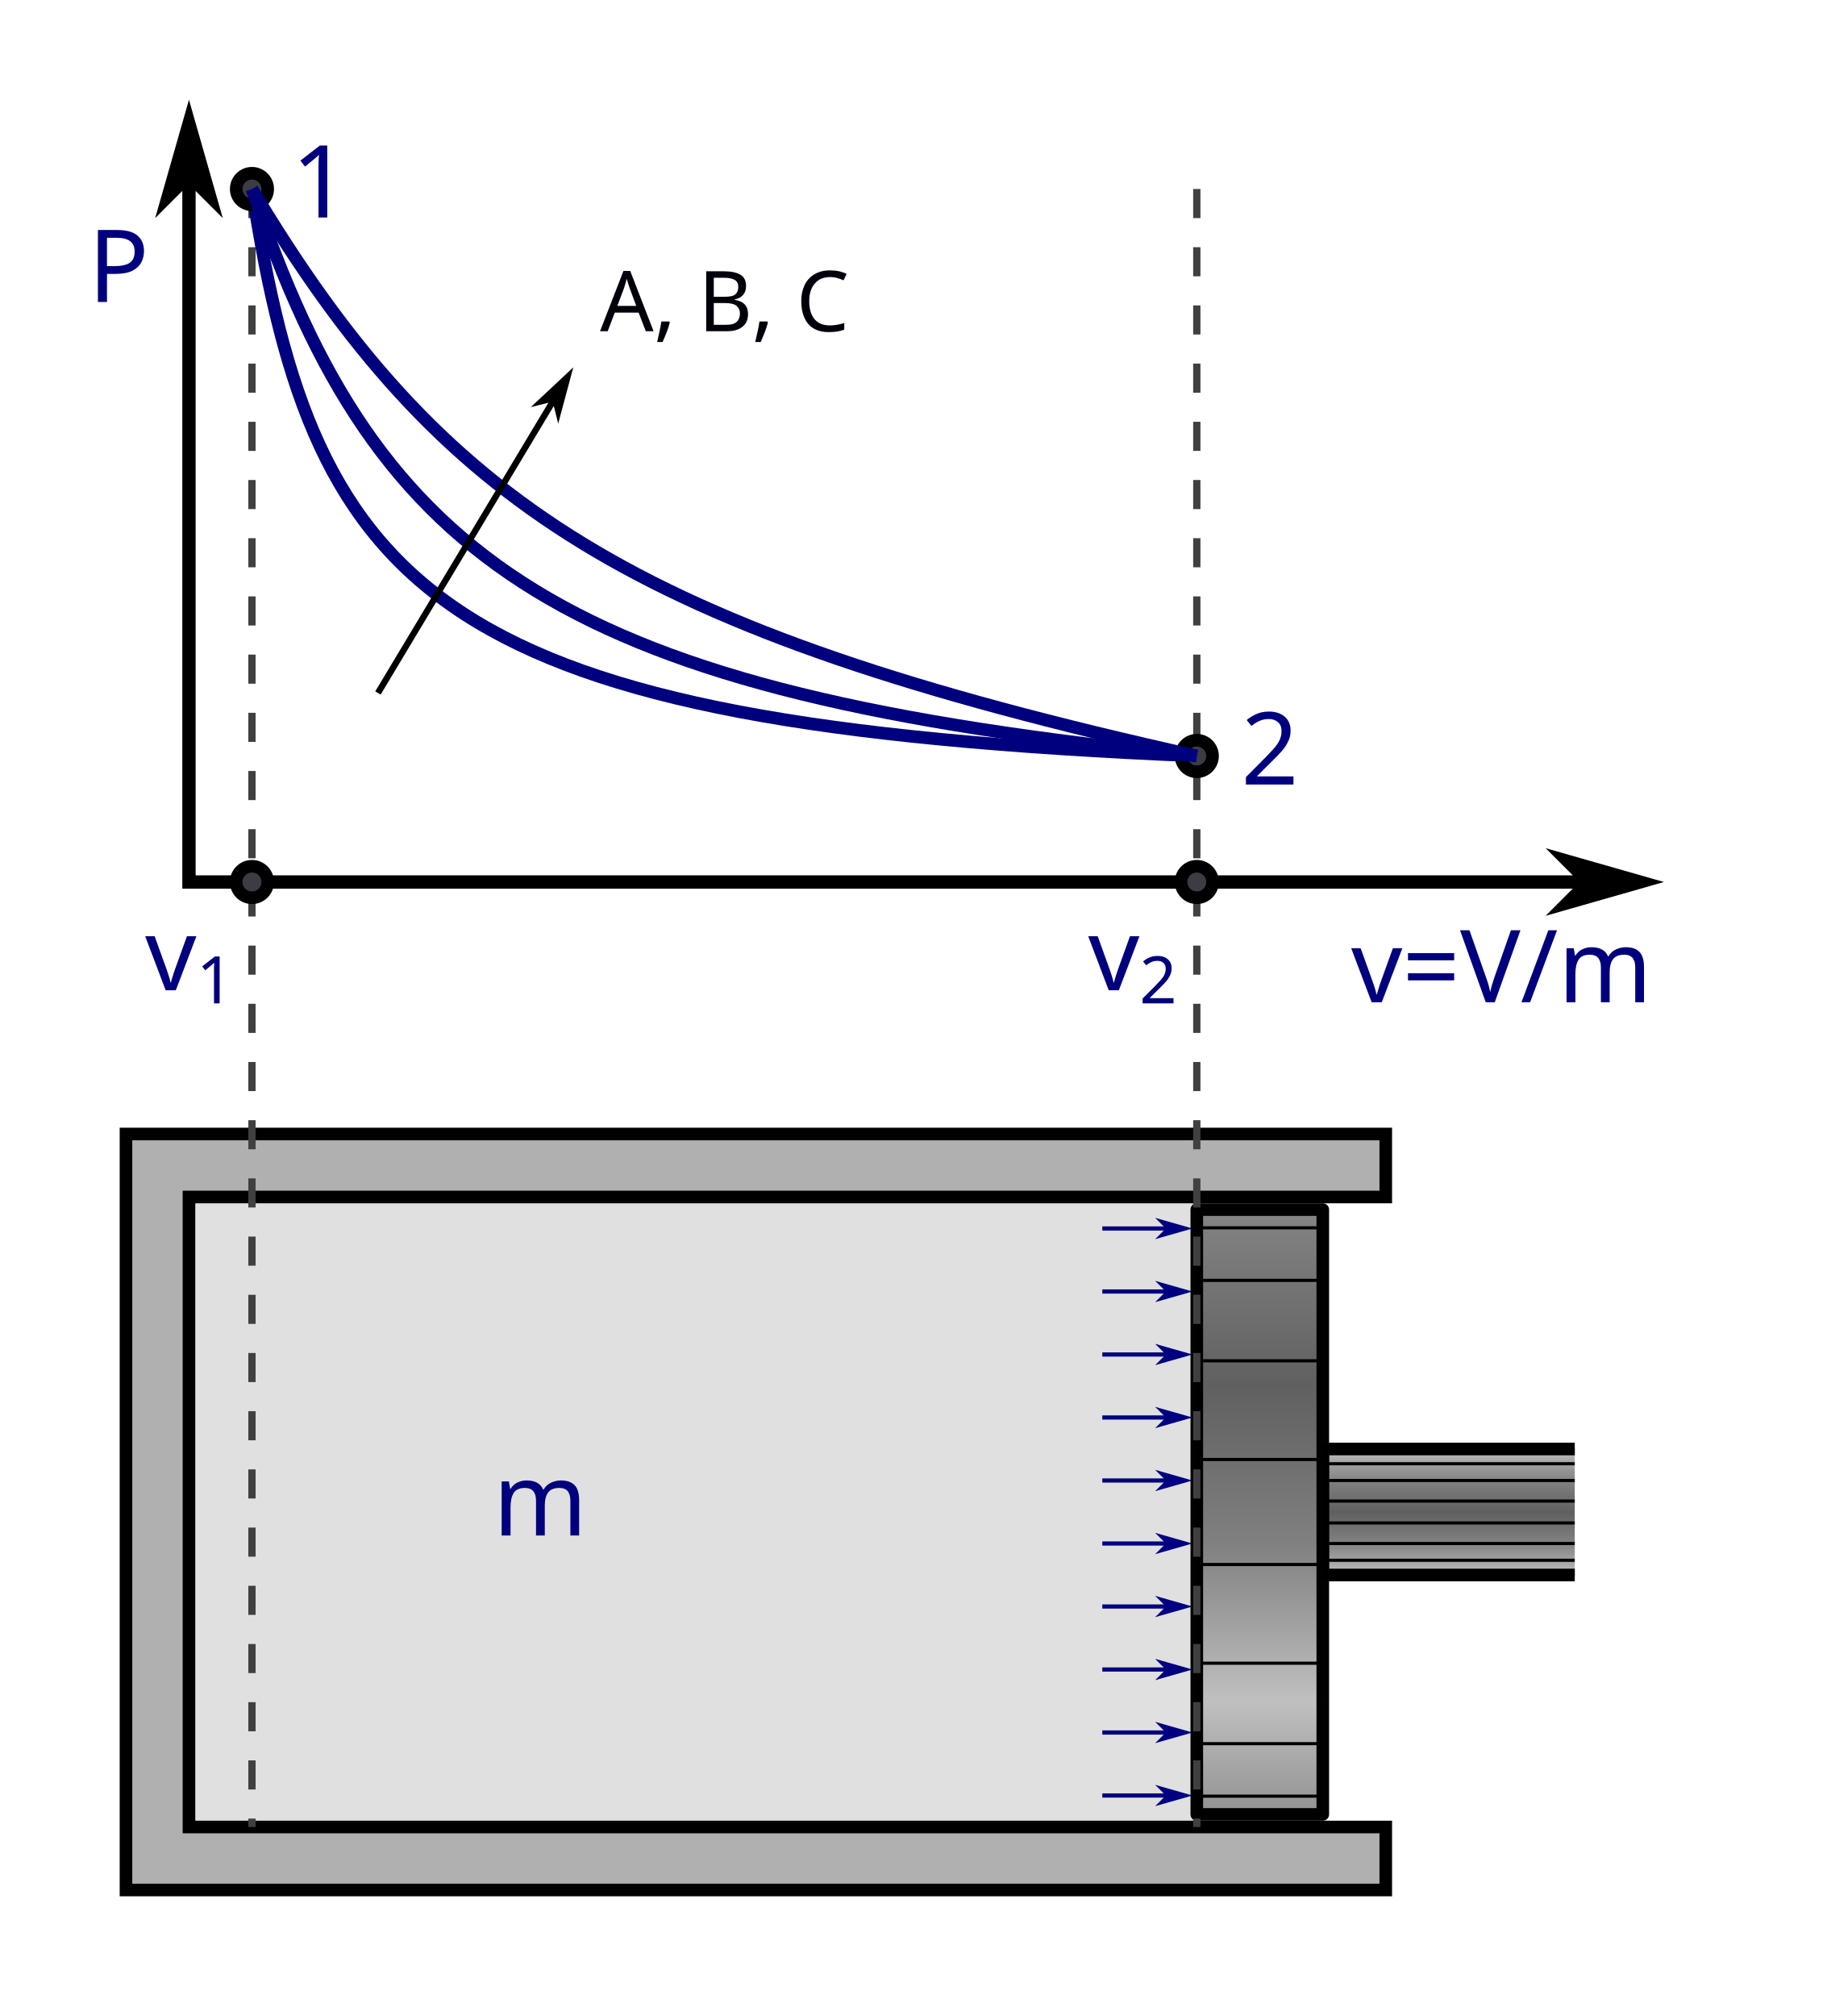
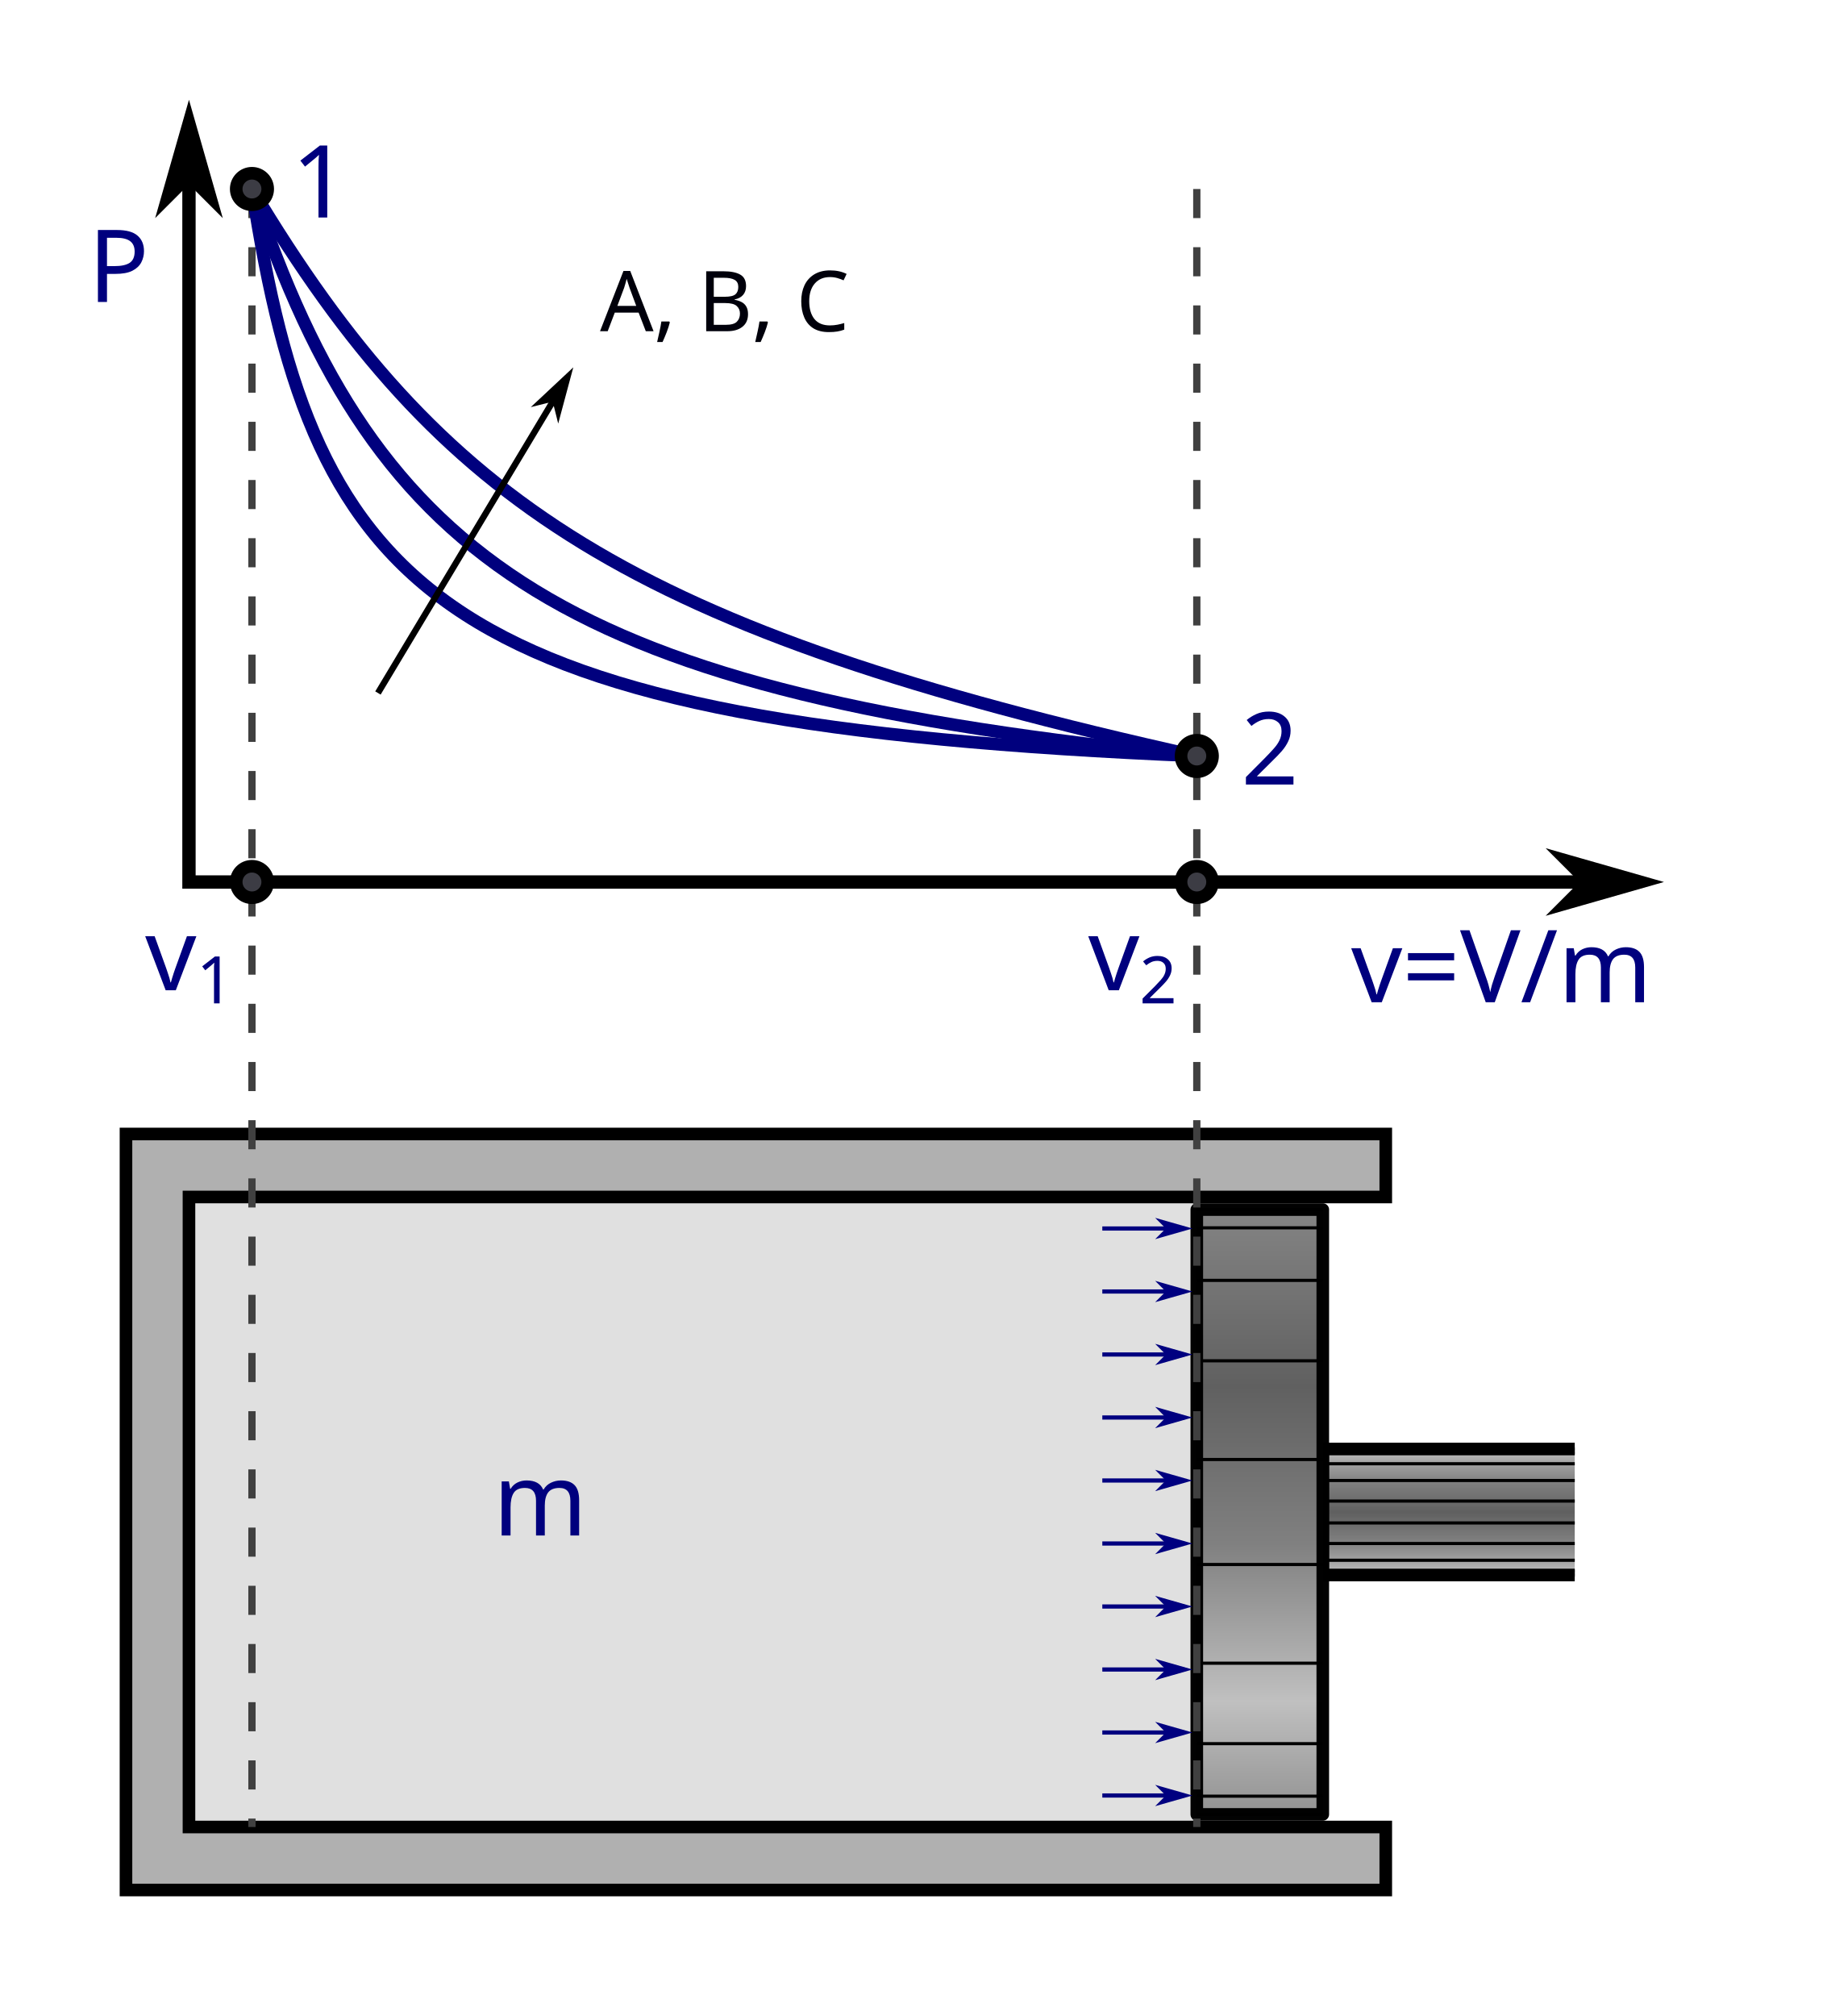
<svg xmlns="http://www.w3.org/2000/svg" xmlns:xlink="http://www.w3.org/1999/xlink" width="290" height="320" viewBox="0 0 290 320" version="1.1" id="svg1097">
  <defs id="defs1091">
    <marker orient="auto" refY="0.0" refX="0.0" id="Arrow1Mend" style="overflow:visible;">
      <path id="path4843" d="M 0.0,0.0 L 5.0,-5.0 L -12.5,0.0 L 5.0,5.0 L 0.0,0.0 z " style="fill-rule:evenodd;stroke:#000000;stroke-width:1pt;stroke-opacity:1;fill:#000000;fill-opacity:1" transform="scale(0.4) rotate(180) translate(10,0)" />
    </marker>
    <linearGradient xlink:href="#HCyl-03-020" id="linearGradient5198" gradientUnits="userSpaceOnUse" gradientTransform="matrix(2,0,0,1,90.00004,1080)" x1="470" y1="-1035.917" x2="470" y2="-1025.917" spreadMethod="reflect" />
    <linearGradient id="HCyl-03-020">
      <stop id="stop3786" offset="0" style="stop-color:#606060;stop-opacity:1;" />
      <stop style="stop-color:#808080;stop-opacity:0.987" offset="0.5" id="stop3788" />
      <stop id="stop3790" offset="1" style="stop-color:#c0c0c0;stop-opacity:1" />
    </linearGradient>
    <linearGradient gradientTransform="translate(-1079.998,-550)" xlink:href="#VerticalCylinder040" id="linearGradient27921-2" gradientUnits="userSpaceOnUse" x1="80" y1="568.25" x2="70" y2="568.25" spreadMethod="reflect" />
    <linearGradient id="VerticalCylinder040">
      <stop style="stop-color:#b0b0b0;stop-opacity:1;" offset="0" id="stop19203" />
      <stop id="stop19211" offset="0.5" style="stop-color:#bababa;stop-opacity:1" />
      <stop style="stop-color:#d0d0d0;stop-opacity:1" offset="1" id="stop19205" />
    </linearGradient>
    <linearGradient gradientTransform="translate(-1079.998,-550)" xlink:href="#VerticalCylinder040" id="linearGradient27929-5" x1="55.38" y1="577.3" x2="30" y2="563.25" gradientUnits="userSpaceOnUse" spreadMethod="reflect" />
    <linearGradient gradientTransform="translate(-1079.998,-550)" xlink:href="#HCyl-03-100" id="linearGradient3664-0" gradientUnits="userSpaceOnUse" x1="80" y1="528.25" x2="30" y2="528.25" spreadMethod="reflect" />
    <linearGradient id="HCyl-03-100">
      <stop style="stop-color:#606060;stop-opacity:1" offset="0" id="stop3626" />
      <stop id="stop3634" offset="0.5" style="stop-color:#808080;stop-opacity:1" />
      <stop style="stop-color:#c0c0c0;stop-opacity:1" offset="1" id="stop3628" />
    </linearGradient>
    <marker orient="auto" refY="0" refX="0" id="Arrow1MendG-0-3-6-1-8" style="overflow:visible">
      <path id="path5557-65-8-40-5-7" d="M 0,0 5,-5 -12.5,0 5,5 Z" style="fill:#000080;fill-rule:evenodd;stroke:#000080;stroke-width:1pt" transform="matrix(-0.4,0,0,-0.4,-4,0)" />
    </marker>
    <marker orient="auto" refY="0" refX="0" id="Arrow1MendG-0-3-3-3-6" style="overflow:visible">
      <path id="path5557-65-8-1-2-1" d="M 0,0 5,-5 -12.5,0 5,5 Z" style="fill:#000080;fill-rule:evenodd;stroke:#000080;stroke-width:1pt" transform="matrix(-0.4,0,0,-0.4,-4,0)" />
    </marker>
    <marker orient="auto" refY="0" refX="0" id="Arrow1MendG-0-3-9-0-6-6" style="overflow:visible">
      <path id="path5557-65-8-6-1-2" d="M 0,0 5,-5 -12.5,0 5,5 Z" style="fill:#000080;fill-rule:evenodd;stroke:#000080;stroke-width:1pt" transform="matrix(-0.4,0,0,-0.4,-4,0)" />
    </marker>
    <marker orient="auto" refY="0" refX="0" id="Arrow1MendG-0-3-33-2-6" style="overflow:visible">
      <path id="path5557-65-8-3-7-0" d="M 0,0 5,-5 -12.5,0 5,5 Z" style="fill:#000080;fill-rule:evenodd;stroke:#000080;stroke-width:1pt" transform="matrix(-0.4,0,0,-0.4,-4,0)" />
    </marker>
    <marker orient="auto" refY="0" refX="0" id="Arrow1MendG-0-3-0-6-9" style="overflow:visible">
      <path id="path5557-65-8-4-0-3" d="M 0,0 5,-5 -12.5,0 5,5 Z" style="fill:#000080;fill-rule:evenodd;stroke:#000080;stroke-width:1pt" transform="matrix(-0.4,0,0,-0.4,-4,0)" />
    </marker>
    <marker orient="auto" refY="0" refX="0" id="Arrow1MendG-0-3-8-9-7" style="overflow:visible">
      <path id="path5557-65-8-9-9-0" d="M 0,0 5,-5 -12.5,0 5,5 Z" style="fill:#000080;fill-rule:evenodd;stroke:#000080;stroke-width:1pt" transform="matrix(-0.4,0,0,-0.4,-4,0)" />
    </marker>
    <marker orient="auto" refY="0" refX="0" id="Arrow1MendG-0-3-7-8-1" style="overflow:visible">
      <path id="path5557-65-8-64-2-2" d="M 0,0 5,-5 -12.5,0 5,5 Z" style="fill:#000080;fill-rule:evenodd;stroke:#000080;stroke-width:1pt" transform="matrix(-0.4,0,0,-0.4,-4,0)" />
    </marker>
    <marker orient="auto" refY="0" refX="0" id="Arrow1MendG-0-3-03-7-2" style="overflow:visible">
      <path id="path5557-65-8-0-2-9" d="M 0,0 5,-5 -12.5,0 5,5 Z" style="fill:#000080;fill-rule:evenodd;stroke:#000080;stroke-width:1pt" transform="matrix(-0.4,0,0,-0.4,-4,0)" />
    </marker>
    <marker orient="auto" refY="0" refX="0" id="Arrow1MendG-0-3-2-9-5" style="overflow:visible">
      <path id="path5557-65-8-5-8-6" d="M 0,0 5,-5 -12.5,0 5,5 Z" style="fill:#000080;fill-rule:evenodd;stroke:#000080;stroke-width:1pt" transform="matrix(-0.4,0,0,-0.4,-4,0)" />
    </marker>
    <marker orient="auto" refY="0" refX="0" id="Arrow1MendG-0-3-5-5-5" style="overflow:visible">
      <path id="path5557-65-8-94-6-3" d="M 0,0 5,-5 -12.5,0 5,5 Z" style="fill:#000080;fill-rule:evenodd;stroke:#000080;stroke-width:1pt" transform="matrix(-0.4,0,0,-0.4,-4,0)" />
    </marker>
    <marker orient="auto" refY="0" refX="0" id="Arrow1Mstart" style="overflow:visible">
      <path id="path5266" d="M 0,0 5,-5 -12.5,0 5,5 Z" style="fill:#000000;fill-opacity:1;fill-rule:evenodd;stroke:#000000;stroke-width:1pt;stroke-opacity:1" transform="matrix(0.4,0,0,0.4,4,0)" />
    </marker>
    <marker orient="auto" refY="0" refX="0" id="marker5523" style="overflow:visible">
      <path id="path5269" d="M 0,0 5,-5 -12.5,0 5,5 Z" style="fill:#000000;fill-opacity:1;fill-rule:evenodd;stroke:#000000;stroke-width:1pt;stroke-opacity:1" transform="matrix(-0.4,0,0,-0.4,-4,0)" />
    </marker>
    <marker orient="auto" refY="0" refX="0" id="Arrow1MendG-0-5-91-9" style="overflow:visible">
      <path id="path5557-65-6-0-0" d="M 0,0 5,-5 -12.5,0 5,5 Z" style="fill:#000080;fill-rule:evenodd;stroke:#000080;stroke-width:1pt" transform="matrix(-0.4,0,0,-0.4,-4,0)" />
    </marker>
    <marker orient="auto" refY="0" refX="0" id="Arrow1MendG-0-9-1-9" style="overflow:visible">
      <path id="path5557-65-7-4-3" d="M 0,0 5,-5 -12.5,0 5,5 Z" style="fill:#000080;fill-rule:evenodd;stroke:#000080;stroke-width:1pt" transform="matrix(-0.4,0,0,-0.4,-4,0)" />
    </marker>
    <linearGradient xlink:href="#VerticalCylinder040" id="linearGradient10399" gradientUnits="userSpaceOnUse" gradientTransform="translate(-1079.998,-550)" x1="80" y1="568.25" x2="70" y2="568.25" spreadMethod="reflect" />
    <linearGradient xlink:href="#VerticalCylinder040" id="linearGradient10401" gradientUnits="userSpaceOnUse" gradientTransform="translate(-1079.998,-550)" x1="80" y1="568.25" x2="70" y2="568.25" spreadMethod="reflect" />
    <linearGradient xlink:href="#VerticalCylinder040" id="linearGradient10403" gradientUnits="userSpaceOnUse" gradientTransform="translate(-1079.998,-550)" x1="80" y1="568.25" x2="70" y2="568.25" spreadMethod="reflect" />
    <linearGradient xlink:href="#VerticalCylinder040" id="linearGradient10405" gradientUnits="userSpaceOnUse" gradientTransform="translate(-1079.998,-550)" x1="80" y1="568.25" x2="70" y2="568.25" spreadMethod="reflect" />
    <linearGradient xlink:href="#VerticalCylinder040" id="linearGradient10407" gradientUnits="userSpaceOnUse" gradientTransform="translate(-1079.998,-550)" x1="80" y1="568.25" x2="70" y2="568.25" spreadMethod="reflect" />
    <linearGradient xlink:href="#VerticalCylinder040" id="linearGradient10409" gradientUnits="userSpaceOnUse" gradientTransform="translate(-1079.998,-550)" x1="80" y1="568.25" x2="70" y2="568.25" spreadMethod="reflect" />
    <linearGradient xlink:href="#VerticalCylinder040" id="linearGradient10411" gradientUnits="userSpaceOnUse" gradientTransform="translate(-1079.998,-550)" x1="80" y1="568.25" x2="70" y2="568.25" spreadMethod="reflect" />
    <linearGradient xlink:href="#VerticalCylinder040" id="linearGradient10413" gradientUnits="userSpaceOnUse" gradientTransform="translate(-1079.998,-550)" x1="80" y1="568.25" x2="70" y2="568.25" spreadMethod="reflect" />
    <linearGradient xlink:href="#VerticalCylinder040" id="linearGradient10415" gradientUnits="userSpaceOnUse" gradientTransform="translate(-1079.998,-550)" x1="80" y1="568.25" x2="70" y2="568.25" spreadMethod="reflect" />
    <linearGradient xlink:href="#VerticalCylinder040" id="linearGradient10417" gradientUnits="userSpaceOnUse" gradientTransform="translate(-1079.998,-550)" x1="80" y1="568.25" x2="70" y2="568.25" spreadMethod="reflect" />
    <linearGradient xlink:href="#VerticalCylinder040" id="linearGradient10419" gradientUnits="userSpaceOnUse" gradientTransform="translate(-1079.998,-550)" x1="80" y1="568.25" x2="70" y2="568.25" spreadMethod="reflect" />
    <linearGradient xlink:href="#VerticalCylinder040" id="linearGradient10421" gradientUnits="userSpaceOnUse" gradientTransform="translate(-1079.998,-550)" x1="80" y1="568.25" x2="70" y2="568.25" spreadMethod="reflect" />
    <linearGradient xlink:href="#VerticalCylinder040" id="linearGradient10423" gradientUnits="userSpaceOnUse" gradientTransform="translate(-1079.998,-550)" x1="55.38" y1="577.3" x2="30" y2="563.25" spreadMethod="reflect" />
    <linearGradient xlink:href="#VerticalCylinder040" id="linearGradient10425" gradientUnits="userSpaceOnUse" gradientTransform="translate(-1079.998,-550)" x1="55.38" y1="577.3" x2="30" y2="563.25" spreadMethod="reflect" />
    <linearGradient xlink:href="#VerticalCylinder040" id="linearGradient10427" gradientUnits="userSpaceOnUse" gradientTransform="translate(-1079.998,-550)" x1="55.38" y1="577.3" x2="30" y2="563.25" spreadMethod="reflect" />
    <linearGradient xlink:href="#VerticalCylinder040" id="linearGradient10429" gradientUnits="userSpaceOnUse" gradientTransform="translate(-1079.998,-550)" x1="55.38" y1="577.3" x2="30" y2="563.25" spreadMethod="reflect" />
    <linearGradient xlink:href="#VerticalCylinder040" id="linearGradient10431" gradientUnits="userSpaceOnUse" gradientTransform="translate(-1079.998,-550)" x1="55.38" y1="577.3" x2="30" y2="563.25" spreadMethod="reflect" />
    <linearGradient xlink:href="#VerticalCylinder040" id="linearGradient10433" gradientUnits="userSpaceOnUse" gradientTransform="translate(-1079.998,-550)" x1="55.38" y1="577.3" x2="30" y2="563.25" spreadMethod="reflect" />
    <linearGradient xlink:href="#VerticalCylinder040" id="linearGradient10435" gradientUnits="userSpaceOnUse" gradientTransform="translate(-1079.998,-550)" x1="55.38" y1="577.3" x2="30" y2="563.25" spreadMethod="reflect" />
    <linearGradient xlink:href="#VerticalCylinder040" id="linearGradient10437" gradientUnits="userSpaceOnUse" gradientTransform="translate(-1079.998,-550)" x1="55.38" y1="577.3" x2="30" y2="563.25" spreadMethod="reflect" />
    <linearGradient xlink:href="#VerticalCylinder040" id="linearGradient10439" gradientUnits="userSpaceOnUse" gradientTransform="translate(-1079.998,-550)" x1="55.38" y1="577.3" x2="30" y2="563.25" spreadMethod="reflect" />
    <linearGradient xlink:href="#VerticalCylinder040" id="linearGradient10441" gradientUnits="userSpaceOnUse" gradientTransform="translate(-1079.998,-550)" x1="55.38" y1="577.3" x2="30" y2="563.25" spreadMethod="reflect" />
    <linearGradient xlink:href="#VerticalCylinder040" id="linearGradient10443" gradientUnits="userSpaceOnUse" gradientTransform="translate(-1079.998,-550)" x1="55.38" y1="577.3" x2="30" y2="563.25" spreadMethod="reflect" />
  </defs>
  <g id="layer1" transform="translate(0,-418.25)">
    <rect style="display:inline;fill:#e0e0e0;fill-opacity:1;stroke:#000000;stroke-width:0.1;stroke-linecap:butt;stroke-linejoin:round;stroke-miterlimit:4;stroke-dasharray:none;stroke-dashoffset:0;stroke-opacity:1" id="rect13769-2-8-5" width="100" height="160" x="-708.25" y="-190" transform="matrix(0,-1,-1,0,0,0)" />
    <g style="display:inline" id="g3873-2" transform="translate(-150,1694.167)">
      <g id="g3841-5">
        <g id="g3797-4" transform="translate(-100)">
          <rect y="-1045.917" x="460" height="20" width="40" id="rect3769-7" style="fill:url(#linearGradient5198);fill-opacity:1;stroke:none;stroke-width:0.283;stroke-linecap:round;stroke-miterlimit:4;stroke-dasharray:none;stroke-dashoffset:0;stroke-opacity:1" />
          <path id="path3793-4" d="m 500,-1045.917 h -40 v 20 h 40" style="fill:none;stroke:#000000;stroke-width:2;stroke-linecap:butt;stroke-linejoin:miter;stroke-miterlimit:4;stroke-dasharray:none;stroke-opacity:1" />
        </g>
        <g id="g19483-8-4-4" style="fill:url(#linearGradient27921-2);fill-opacity:1" transform="matrix(0,-1.000001,-1,0,988.25,-955.9167)">
          <g transform="translate(-25.00006,-5)" id="g19467-02-2-3" style="fill:url(#linearGradient10399);fill-opacity:1" />
          <g transform="translate(0,2e-5)" id="g19463-51-0-0" style="fill:url(#linearGradient10421);fill-opacity:1">
            <path style="fill:url(#linearGradient10401);fill-opacity:1;stroke:#000000;stroke-width:0.5;stroke-linecap:butt;stroke-linejoin:miter;stroke-miterlimit:4;stroke-dasharray:none;stroke-opacity:1" d="m 70,588.25 v 40" id="path13316-79-1-5-7" />
            <path style="fill:url(#linearGradient10403);fill-opacity:1;stroke:#000000;stroke-width:0.5;stroke-linecap:butt;stroke-linejoin:miter;stroke-miterlimit:4;stroke-dasharray:none;stroke-opacity:1" d="m 70.603,588.25 v 40" id="path13316-6-2-0-5-8" />
            <path style="fill:url(#linearGradient10405);fill-opacity:1;stroke:#000000;stroke-width:0.5;stroke-linecap:butt;stroke-linejoin:miter;stroke-miterlimit:4;stroke-dasharray:none;stroke-opacity:1" d="m 72.34,588.25 v 40" id="path13316-7-0-8-2-6" />
            <path style="fill:url(#linearGradient10407);fill-opacity:1;stroke:#000000;stroke-width:0.5;stroke-linecap:butt;stroke-linejoin:miter;stroke-miterlimit:4;stroke-dasharray:none;stroke-opacity:1" d="m 89.397,588.25 v 40" id="path13316-5-2-5-9-8" />
            <path style="fill:url(#linearGradient10409);fill-opacity:1;stroke:#000000;stroke-width:0.5;stroke-linecap:butt;stroke-linejoin:miter;stroke-miterlimit:4;stroke-dasharray:none;stroke-opacity:1" d="m 90,588.25 v 40" id="path13316-3-3-0-0-8" />
            <path style="fill:url(#linearGradient10411);fill-opacity:1;stroke:#000000;stroke-width:0.5;stroke-linecap:butt;stroke-linejoin:miter;stroke-miterlimit:4;stroke-dasharray:none;stroke-opacity:1" d="m 87.66,588.25 v 40" id="path13316-56-7-64-2-4" />
            <path style="fill:url(#linearGradient10413);fill-opacity:1;stroke:#000000;stroke-width:0.5;stroke-linecap:butt;stroke-linejoin:miter;stroke-miterlimit:4;stroke-dasharray:none;stroke-opacity:1" d="m 75,588.25 v 40" id="path13316-2-5-62-8-3" />
            <path style="fill:url(#linearGradient10415);fill-opacity:1;stroke:#000000;stroke-width:0.5;stroke-linecap:butt;stroke-linejoin:miter;stroke-miterlimit:4;stroke-dasharray:none;stroke-opacity:1" d="m 85,588.25 v 40" id="path13316-2-9-9-5-3-1" />
            <path style="fill:url(#linearGradient10417);fill-opacity:1;stroke:#000000;stroke-width:0.5;stroke-linecap:butt;stroke-linejoin:miter;stroke-miterlimit:4;stroke-dasharray:none;stroke-opacity:1" d="m 78.264,588.25 v 40" id="path13316-2-1-2-8-8-4" />
            <path style="fill:url(#linearGradient10419);fill-opacity:1;stroke:#000000;stroke-width:0.5;stroke-linecap:butt;stroke-linejoin:miter;stroke-miterlimit:4;stroke-dasharray:none;stroke-opacity:1" d="m 81.736,588.25 v 40" id="path13316-2-1-2-2-6-0-9" />
          </g>
        </g>
      </g>
      <g transform="matrix(0,-1.000001,-1,0,988.25,-955.9167)" style="fill:url(#linearGradient27929-5);fill-opacity:1" id="g19497-2-4-2">
        <path style="fill:url(#linearGradient3664-0);fill-opacity:1;stroke:#000000;stroke-width:2;stroke-linecap:round;stroke-linejoin:round;stroke-miterlimit:4;stroke-dasharray:none;stroke-opacity:0.991" d="m 32,628.25 v 20 h 96 v -20 H 32" id="path13312-84-0-0" />
        <g style="fill:url(#linearGradient10443);fill-opacity:1" id="g19299-7-9-6" transform="translate(-170,170)">
          <path id="path13316-79-7-2-1-8" d="m 202,458.25 v 20" style="fill:url(#linearGradient10423);fill-opacity:1;stroke:#000000;stroke-width:0.5;stroke-linecap:butt;stroke-linejoin:miter;stroke-miterlimit:4;stroke-dasharray:none;stroke-opacity:1" />
          <path id="path13316-6-2-2-4-9-9" d="m 204.894,458.25 v 20" style="fill:url(#linearGradient10425);fill-opacity:1;stroke:#000000;stroke-width:0.5;stroke-linecap:butt;stroke-linejoin:miter;stroke-miterlimit:4;stroke-dasharray:none;stroke-opacity:1" />
          <path id="path13316-7-0-7-06-6-2" d="m 213.232,458.25 v 20" style="fill:url(#linearGradient10427);fill-opacity:1;stroke:#000000;stroke-width:0.5;stroke-linecap:butt;stroke-linejoin:miter;stroke-miterlimit:4;stroke-dasharray:none;stroke-opacity:1" />
          <path id="path13316-5-2-2-2-2-6" d="m 295.106,458.25 v 20" style="fill:url(#linearGradient10429);fill-opacity:1;stroke:#000000;stroke-width:0.5;stroke-linecap:butt;stroke-linejoin:miter;stroke-miterlimit:4;stroke-dasharray:none;stroke-opacity:1" />
          <path id="path13316-3-3-2-9-5-6" d="m 298,458.25 v 20" style="fill:url(#linearGradient10431);fill-opacity:1;stroke:#000000;stroke-width:0.5;stroke-linecap:butt;stroke-linejoin:miter;stroke-miterlimit:4;stroke-dasharray:none;stroke-opacity:1" />
          <path id="path13316-56-7-6-9-4-4" d="m 286.768,458.25 v 20" style="fill:url(#linearGradient10433);fill-opacity:1;stroke:#000000;stroke-width:0.5;stroke-linecap:butt;stroke-linejoin:miter;stroke-miterlimit:4;stroke-dasharray:none;stroke-opacity:1" />
          <path id="path13316-2-5-1-0-4-9" d="m 226,458.25 v 20" style="fill:url(#linearGradient10435);fill-opacity:1;stroke:#000000;stroke-width:0.5;stroke-linecap:butt;stroke-linejoin:miter;stroke-miterlimit:4;stroke-dasharray:none;stroke-opacity:1" />
          <path id="path13316-2-9-9-0-8-9-5" d="m 274,458.25 v 20" style="fill:url(#linearGradient10437);fill-opacity:1;stroke:#000000;stroke-width:0.5;stroke-linecap:butt;stroke-linejoin:miter;stroke-miterlimit:4;stroke-dasharray:none;stroke-opacity:1" />
          <path id="path13316-2-1-2-6-1-9-0" d="m 241.667,458.25 v 20" style="fill:url(#linearGradient10439);fill-opacity:1;stroke:#000000;stroke-width:0.5;stroke-linecap:butt;stroke-linejoin:miter;stroke-miterlimit:4;stroke-dasharray:none;stroke-opacity:1" />
          <path id="path13316-2-1-2-2-1-3-3-4" d="m 258.333,458.25 v 20" style="fill:url(#linearGradient10441);fill-opacity:1;stroke:#000000;stroke-width:0.5;stroke-linecap:butt;stroke-linejoin:miter;stroke-miterlimit:4;stroke-dasharray:none;stroke-opacity:1" />
        </g>
      </g>
    </g>
    <path id="path15577-2-1-7-1-8-8-5-6" d="m 175,703.25 h 13" style="color:#000000;display:inline;overflow:visible;visibility:visible;fill:#e0e0e0;fill-opacity:1;fill-rule:nonzero;stroke:#000080;stroke-width:0.667;stroke-linecap:butt;stroke-linejoin:miter;stroke-miterlimit:4;stroke-dasharray:none;stroke-dashoffset:0;stroke-opacity:1;marker:none;marker-end:url(#Arrow1MendG-0-3-6-1-8);enable-background:accumulate" />
    <path id="path15577-2-1-7-1-8-8-8-1-1" d="m 175,693.25 h 13" style="color:#000000;display:inline;overflow:visible;visibility:visible;fill:#e0e0e0;fill-opacity:1;fill-rule:nonzero;stroke:#000080;stroke-width:0.667;stroke-linecap:butt;stroke-linejoin:miter;stroke-miterlimit:4;stroke-dasharray:none;stroke-dashoffset:0;stroke-opacity:1;marker:none;marker-end:url(#Arrow1MendG-0-3-3-3-6);enable-background:accumulate" />
    <text xml:space="preserve" x="78.285" y="661.973" id="text15583-2-4-9-6-3-1" style="line-height:0%;display:inline;fill:#00007e;fill-opacity:1;stroke:none">
      <tspan id="tspan15581-6-9-7-9-1-5" x="78.285" y="661.973" style="font-style:normal;font-variant:normal;font-weight:normal;font-stretch:normal;font-size:16px;line-height:1.25;font-family:'SBL Greek';-inkscape-font-specification:'SBL Greek';fill:#00007e;fill-opacity:1;stroke:none">m</tspan>
    </text>
    <path id="path15577-2-1-7-1-8-8-4-4-9" d="m 175,683.25 h 13" style="color:#000000;display:inline;overflow:visible;visibility:visible;fill:#e0e0e0;fill-opacity:1;fill-rule:nonzero;stroke:#000080;stroke-width:0.667;stroke-linecap:butt;stroke-linejoin:miter;stroke-miterlimit:4;stroke-dasharray:none;stroke-dashoffset:0;stroke-opacity:1;marker:none;marker-end:url(#Arrow1MendG-0-3-9-0-6-6);enable-background:accumulate" />
    <path id="path15577-2-1-7-1-8-8-86-6-4" d="m 175,673.25 h 13" style="color:#000000;display:inline;overflow:visible;visibility:visible;fill:#e0e0e0;fill-opacity:1;fill-rule:nonzero;stroke:#000080;stroke-width:0.667;stroke-linecap:butt;stroke-linejoin:miter;stroke-miterlimit:4;stroke-dasharray:none;stroke-dashoffset:0;stroke-opacity:1;marker:none;marker-end:url(#Arrow1MendG-0-3-33-2-6);enable-background:accumulate" />
    <path id="path15577-2-1-7-1-8-8-88-9-9" d="m 175,663.25 h 13" style="color:#000000;display:inline;overflow:visible;visibility:visible;fill:#e0e0e0;fill-opacity:1;fill-rule:nonzero;stroke:#000080;stroke-width:0.667;stroke-linecap:butt;stroke-linejoin:miter;stroke-miterlimit:4;stroke-dasharray:none;stroke-dashoffset:0;stroke-opacity:1;marker:none;marker-end:url(#Arrow1MendG-0-3-0-6-9);enable-background:accumulate" />
    <path id="path15577-2-1-7-1-8-8-7-4-0" d="m 175,653.25 h 13" style="color:#000000;display:inline;overflow:visible;visibility:visible;fill:#e0e0e0;fill-opacity:1;fill-rule:nonzero;stroke:#000080;stroke-width:0.667;stroke-linecap:butt;stroke-linejoin:miter;stroke-miterlimit:4;stroke-dasharray:none;stroke-dashoffset:0;stroke-opacity:1;marker:none;marker-end:url(#Arrow1MendG-0-3-8-9-7);enable-background:accumulate" />
    <path id="path15577-2-1-7-1-8-8-3-2-9" d="m 175,643.25 h 13" style="color:#000000;display:inline;overflow:visible;visibility:visible;fill:#e0e0e0;fill-opacity:1;fill-rule:nonzero;stroke:#000080;stroke-width:0.667;stroke-linecap:butt;stroke-linejoin:miter;stroke-miterlimit:4;stroke-dasharray:none;stroke-dashoffset:0;stroke-opacity:1;marker:none;marker-end:url(#Arrow1MendG-0-3-7-8-1);enable-background:accumulate" />
    <path id="path15577-2-1-7-1-8-8-9-2-1" d="m 175,633.25 h 13" style="color:#000000;display:inline;overflow:visible;visibility:visible;fill:#e0e0e0;fill-opacity:1;fill-rule:nonzero;stroke:#000080;stroke-width:0.667;stroke-linecap:butt;stroke-linejoin:miter;stroke-miterlimit:4;stroke-dasharray:none;stroke-dashoffset:0;stroke-opacity:1;marker:none;marker-end:url(#Arrow1MendG-0-3-03-7-2);enable-background:accumulate" />
    <path id="path15577-2-1-7-1-8-8-40-6-7" d="m 175,623.25 h 13" style="color:#000000;display:inline;overflow:visible;visibility:visible;fill:#e0e0e0;fill-opacity:1;fill-rule:nonzero;stroke:#000080;stroke-width:0.667;stroke-linecap:butt;stroke-linejoin:miter;stroke-miterlimit:4;stroke-dasharray:none;stroke-dashoffset:0;stroke-opacity:1;marker:none;marker-end:url(#Arrow1MendG-0-3-2-9-5);enable-background:accumulate" />
    <path id="path15577-2-1-7-1-8-8-6-1-1" d="m 175,613.25 h 13" style="color:#000000;display:inline;overflow:visible;visibility:visible;fill:#e0e0e0;fill-opacity:1;fill-rule:nonzero;stroke:#000080;stroke-width:0.667;stroke-linecap:butt;stroke-linejoin:miter;stroke-miterlimit:4;stroke-dasharray:none;stroke-dashoffset:0;stroke-opacity:1;marker:none;marker-end:url(#Arrow1MendG-0-3-5-5-5);enable-background:accumulate" />
    <path style="display:inline;fill:#b0b0b0;fill-opacity:1;stroke:#000000;stroke-width:2;stroke-linecap:butt;stroke-linejoin:miter;stroke-miterlimit:4;stroke-dasharray:none;stroke-opacity:1" d="m 220,708.25 v 10 H 20 v -120 h 200 v 10 H 30 v 100 z" id="path19413-1-2-1" />
    <path style="fill:none;stroke:#404040;stroke-width:1.155;stroke-linecap:butt;stroke-linejoin:miter;stroke-miterlimit:4;stroke-dasharray:4.619, 4.619;stroke-dashoffset:0;stroke-opacity:1" d="m 40,448.25 v 260" id="path5254" />
    <path style="fill:none;stroke:#000000;stroke-width:2.114;stroke-linecap:butt;stroke-linejoin:miter;stroke-miterlimit:4;stroke-dasharray:none;stroke-opacity:1;marker-start:url(#Arrow1Mstart);marker-end:url(#marker5523)" d="M 260,558.25 H 30 v -120" id="path5258" />
    <text xml:space="preserve" x="14" y="466.18" id="text15583-2-4-9-6-3-1-7" style="line-height:0%;display:inline;fill:#00007e;fill-opacity:1;stroke:none">
      <tspan id="tspan15581-6-9-7-9-1-5-7" x="14" y="466.18" style="font-style:normal;font-variant:normal;font-weight:normal;font-stretch:normal;font-size:16px;line-height:1.25;font-family:'SBL Greek';-inkscape-font-specification:'SBL Greek';fill:#00007e;fill-opacity:1;stroke:none">P</tspan>
    </text>
    <text xml:space="preserve" x="214.506" y="577.336" id="text15583-2-4-9-6-3-1-7-3" style="line-height:0%;display:inline;fill:#00007e;fill-opacity:1;stroke:none">
      <tspan id="tspan15581-6-9-7-9-1-5-7-6" x="214.506" y="577.336" style="font-style:normal;font-variant:normal;font-weight:normal;font-stretch:normal;font-size:16px;line-height:1.25;font-family:'SBL Greek';-inkscape-font-specification:'SBL Greek';fill:#00007e;fill-opacity:1;stroke:none">v=V/m</tspan>
    </text>
    <path style="display:inline;fill:none;stroke:#404040;stroke-width:1.155;stroke-linecap:butt;stroke-linejoin:miter;stroke-miterlimit:4;stroke-dasharray:4.619, 4.619;stroke-dashoffset:0;stroke-opacity:1" d="m 190,448.25 v 260" id="path5254-6" />
    <path style="display:inline;fill:#3c3c44;fill-opacity:1;stroke:#000000;stroke-width:2;stroke-linecap:round;stroke-linejoin:round;stroke-miterlimit:4;stroke-dasharray:none;stroke-dashoffset:0;stroke-opacity:1" id="path49256-3" d="m 37.5,558.259 a 2.5,2.5 0 0 1 2.487,-2.509 2.5,2.5 0 0 1 2.513,2.483 2.5,2.5 0 0 1 -2.479,2.517 2.5,2.5 0 0 1 -2.521,-2.475" />
    <path style="display:inline;fill:#3c3c44;fill-opacity:1;stroke:#000000;stroke-width:2;stroke-linecap:round;stroke-linejoin:round;stroke-miterlimit:4;stroke-dasharray:none;stroke-dashoffset:0;stroke-opacity:1" id="path49256-3-8" d="m 187.5,558.259 a 2.5,2.5 0 0 1 2.487,-2.509 2.5,2.5 0 0 1 2.513,2.483 2.5,2.5 0 0 1 -2.479,2.517 2.5,2.5 0 0 1 -2.521,-2.475" />
    <text xml:space="preserve" x="23.052" y="575.438" id="text15583-2-4-9-6-3-1-5" style="line-height:0%;display:inline;fill:#00007e;fill-opacity:1;stroke:none">
      <tspan id="tspan15581-6-9-7-9-1-5-6" x="23.052" y="575.438" style="font-style:normal;font-variant:normal;font-weight:normal;font-stretch:normal;font-size:16px;line-height:1.25;font-family:'SBL Greek';-inkscape-font-specification:'SBL Greek';fill:#00007e;fill-opacity:1;stroke:none">v<tspan style="font-size:65%;baseline-shift:sub" id="tspan6070">1</tspan>
      </tspan>
    </text>
    <text xml:space="preserve" x="172.767" y="575.438" id="text15583-2-4-9-6-3-1-5-5" style="line-height:0%;display:inline;fill:#00007e;fill-opacity:1;stroke:none">
      <tspan id="tspan15581-6-9-7-9-1-5-6-9" x="172.767" y="575.438" style="font-style:normal;font-variant:normal;font-weight:normal;font-stretch:normal;font-size:16px;line-height:1.25;font-family:'SBL Greek';-inkscape-font-specification:'SBL Greek';fill:#00007e;fill-opacity:1;stroke:none">v<tspan style="font-size:65%;baseline-shift:sub" id="tspan6070-8">2</tspan>
      </tspan>
    </text>
    <path style="fill:none;stroke:#00007e;stroke-width:2;stroke-linecap:butt;stroke-linejoin:miter;stroke-miterlimit:4;stroke-dasharray:none;stroke-opacity:1" d="m 40,448.25 c 10,65 30,85 150,90" id="path6125" clip-path="none" />
-     <path style="display:inline;fill:#3c3c44;fill-opacity:1;stroke:#000000;stroke-width:2;stroke-linecap:round;stroke-linejoin:round;stroke-miterlimit:4;stroke-dasharray:none;stroke-dashoffset:0;stroke-opacity:1" id="path49256-3-4" d="m 37.5,448.259 a 2.5,2.5 0 0 1 2.487,-2.509 2.5,2.5 0 0 1 2.513,2.483 2.5,2.5 0 0 1 -2.479,2.517 2.5,2.5 0 0 1 -2.521,-2.475" />
-     <path style="display:inline;fill:#3c3c44;fill-opacity:1;stroke:#000000;stroke-width:2;stroke-linecap:round;stroke-linejoin:round;stroke-miterlimit:4;stroke-dasharray:none;stroke-dashoffset:0;stroke-opacity:1" id="path49256-3-81" d="m 187.5,538.259 a 2.5,2.5 0 0 1 2.487,-2.509 2.5,2.5 0 0 1 2.513,2.483 2.5,2.5 0 0 1 -2.479,2.517 2.5,2.5 0 0 1 -2.521,-2.475" />
    <text xml:space="preserve" x="46.266" y="452.77" id="text15583-2-4-9-6-3-1-0" style="line-height:0%;display:inline;fill:#00007e;fill-opacity:1;stroke:none">
      <tspan id="tspan15581-6-9-7-9-1-5-3" x="46.266" y="452.77" style="font-style:normal;font-variant:normal;font-weight:normal;font-stretch:normal;font-size:16px;line-height:1.25;font-family:'SBL Greek';-inkscape-font-specification:'SBL Greek';fill:#00007e;fill-opacity:1;stroke:none">1</tspan>
    </text>
    <text xml:space="preserve" x="197.031" y="542.77" id="text15583-2-4-9-6-3-1-0-4" style="line-height:0%;display:inline;fill:#00007e;fill-opacity:1;stroke:none">
      <tspan id="tspan15581-6-9-7-9-1-5-3-4" x="197.031" y="542.77" style="font-style:normal;font-variant:normal;font-weight:normal;font-stretch:normal;font-size:16px;line-height:1.25;font-family:'SBL Greek';-inkscape-font-specification:'SBL Greek';fill:#00007e;fill-opacity:1;stroke:none">2</tspan>
    </text>
    <path clip-path="none" id="path4828" d="m 40,448.25 c 20,60 50,80 150,90" style="fill:none;stroke:#00007e;stroke-width:2;stroke-linecap:butt;stroke-linejoin:miter;stroke-miterlimit:4;stroke-dasharray:none;stroke-opacity:1" />
    <path style="fill:none;stroke:#00007e;stroke-width:2;stroke-linecap:butt;stroke-linejoin:miter;stroke-miterlimit:4;stroke-dasharray:none;stroke-opacity:1" d="m 40,448.25 c 30,50 60,70 150,90" id="path4830" clip-path="none" />
+     <path style="display:inline;fill:#3c3c44;fill-opacity:1;stroke:#000000;stroke-width:2;stroke-linecap:round;stroke-linejoin:round;stroke-miterlimit:4;stroke-dasharray:none;stroke-dashoffset:0;stroke-opacity:1" id="path49256-3-81" d="m 187.5,538.259 a 2.5,2.5 0 0 1 2.487,-2.509 2.5,2.5 0 0 1 2.513,2.483 2.5,2.5 0 0 1 -2.479,2.517 2.5,2.5 0 0 1 -2.521,-2.475" />
+     <path style="display:inline;fill:#3c3c44;fill-opacity:1;stroke:#000000;stroke-width:2;stroke-linecap:round;stroke-linejoin:round;stroke-miterlimit:4;stroke-dasharray:none;stroke-dashoffset:0;stroke-opacity:1" id="path49256-3-4" d="m 37.5,448.259 a 2.5,2.5 0 0 1 2.487,-2.509 2.5,2.5 0 0 1 2.513,2.483 2.5,2.5 0 0 1 -2.479,2.517 2.5,2.5 0 0 1 -2.521,-2.475" />
    <path style="fill:none;stroke:#000000;stroke-width:1px;stroke-linecap:butt;stroke-linejoin:miter;stroke-opacity:1;marker-end:url(#Arrow1Mend)" d="m 60,528.25 30,-50" id="path4832" />
    <text xml:space="preserve" x="95.257" y="470.822" id="text15583-2-4-9-6-3-1-7-36" style="line-height:0%;display:inline;fill:#00000b;fill-opacity:1;stroke:none">
      <tspan id="tspan15581-6-9-7-9-1-5-7-7" x="95.257" y="470.822" style="font-style:normal;font-variant:normal;font-weight:normal;font-stretch:normal;font-size:13.333px;line-height:1.25;font-family:'SBL Greek';-inkscape-font-specification:'SBL Greek';fill:#00000b;fill-opacity:1;stroke:none">A, B, C</tspan>
    </text>
  </g>
</svg>
